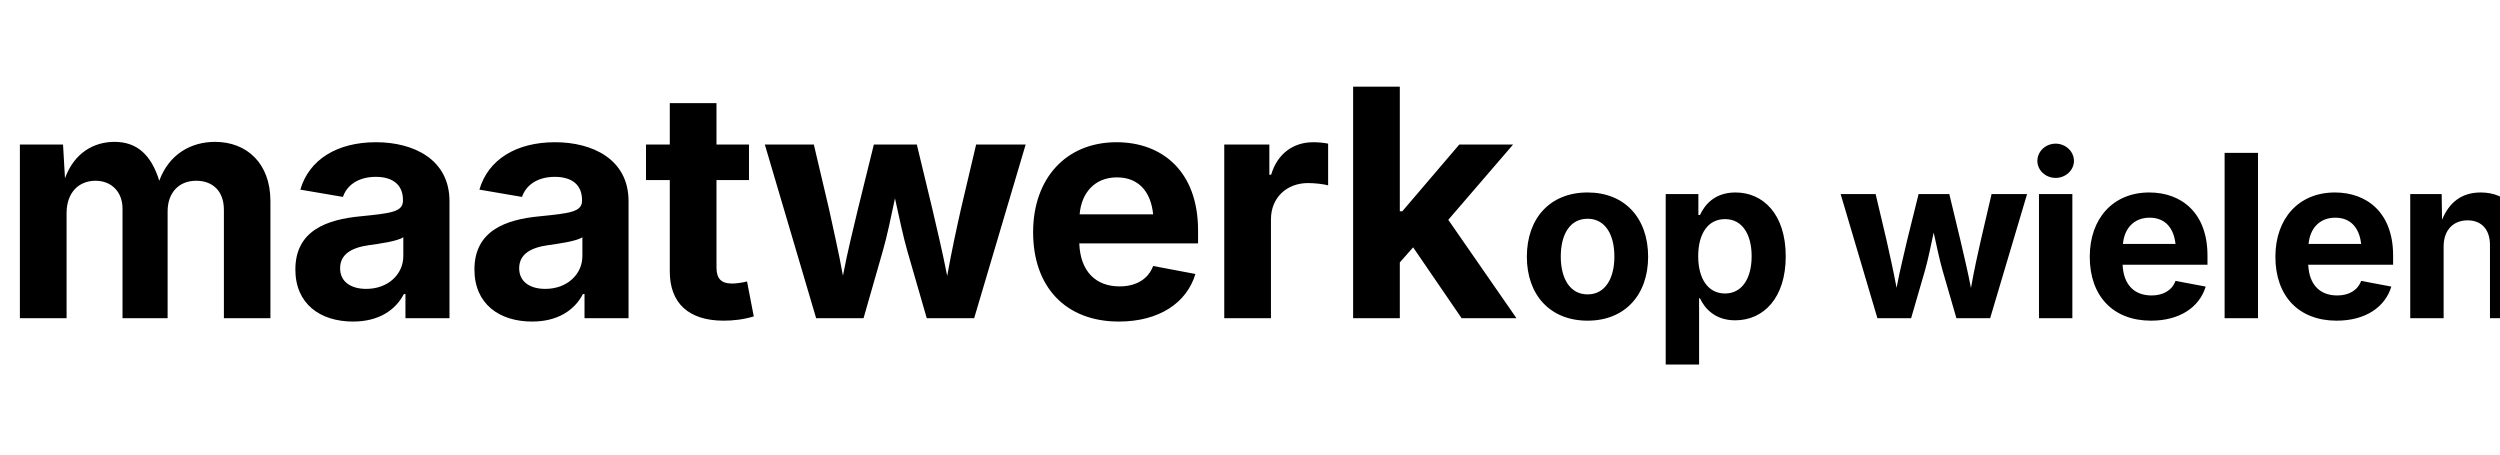
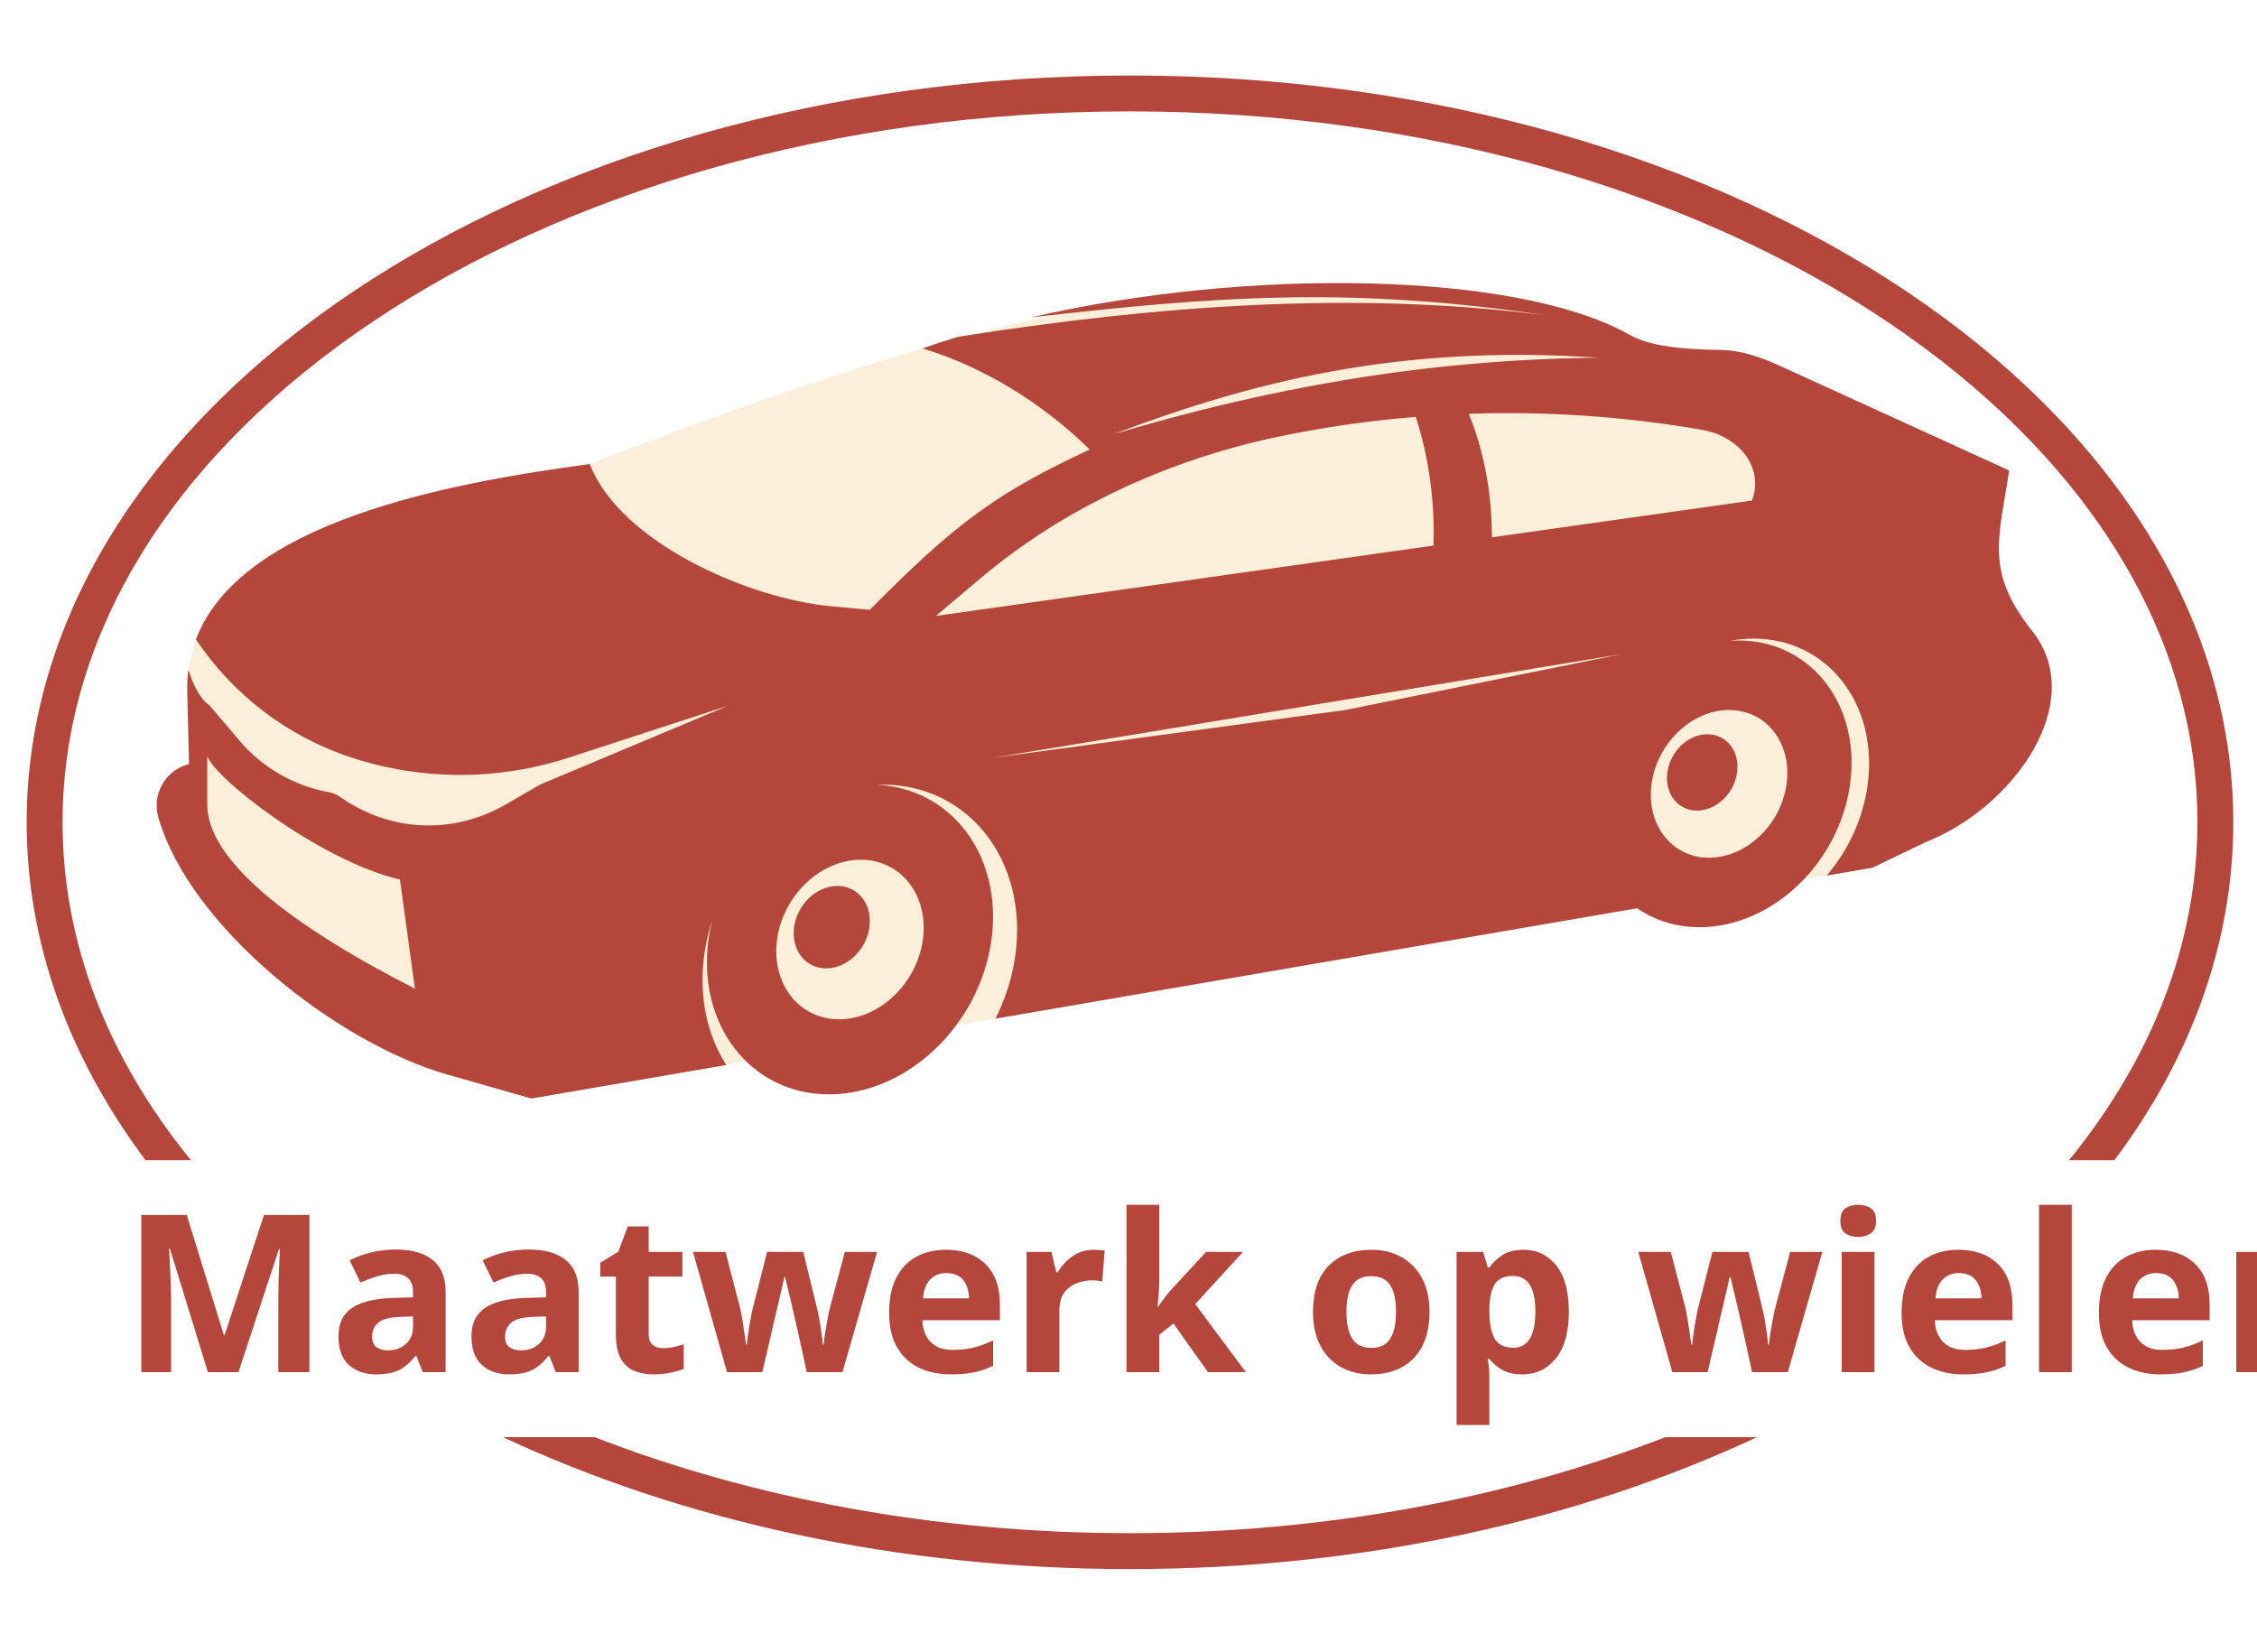
- <svg xmlns="http://www.w3.org/2000/svg" viewBox="0 0 220 40" fill="none">
-   <text x="0" y="28" font-family="Inter, sans-serif" font-size="28" font-weight="700" letter-spacing="-0.5" fill="currentColor">
-     maatwerk<tspan font-size="20"> op wielen</tspan>
+ <svg xmlns="http://www.w3.org/2000/svg" width="410" height="300" viewBox="0 0 410 300" version="1.1" id="svg1" xml:space="preserve">
+   <defs id="defs1">
+     <clipPath clipPathUnits="userSpaceOnUse" id="clipPath4278">
+       <path d="M 0,660 H 660 V 0 H 0 Z" id="path4276" />
+     </clipPath>
+   </defs>
+   <path id="path3" style="baseline-shift:baseline;display:inline;overflow:visible;vector-effect:none;fill:#b5463b;fill-opacity:1;enable-background:accumulate;stop-color:#000000" d="m 205.269,13.716 c -55.037,0 -104.918,14.945 -141.234,39.334 -36.317,24.389 -59.189,58.459 -59.189,96.334 0,22.158 7.827,43.012 21.596,61.389 h 8.244 c -14.928,-18.326 -23.32,-39.242 -23.32,-61.389 0,-35.252 21.262,-67.386 56.305,-90.92 C 102.712,34.93 151.416,20.235 205.269,20.235 c 53.854,0 102.555,14.695 137.598,38.229 35.043,23.534 56.307,55.668 56.307,90.92 0,22.146 -8.392,43.062 -23.32,61.389 h 8.242 c 13.769,-18.376 21.598,-39.231 21.598,-61.389 0,-37.875 -22.875,-71.945 -59.191,-96.334 C 310.185,28.66 260.306,13.716 205.269,13.716 Z M 91.373,261.087 c 32.382,15.146 71.618,23.967 113.896,23.967 42.279,0 81.513,-8.821 113.895,-23.967 h -16.631 c -28.567,11.073 -61.798,17.447 -97.264,17.447 -35.465,0 -68.696,-6.374 -97.264,-17.447 z" />
+   <path style="opacity:1;fill:#fbefd9;fill-opacity:1;stroke-width:0" d="m 228.888,52.803 34.56,0.795 21.036,3.801 -3.27,2.475 -55.066,-3.447 z" id="path2" />
+   <path style="opacity:1;fill:#fbefd9;fill-opacity:1;stroke-width:0" d="m 107.152,84.297 c 0,0 54.601,-21.755 87.689,-27.724 41.213,-7.435 102.263,4.943 102.263,4.943 l 64.258,63.714 -23.235,32.311 -5.392,1.346 -9.113,1.685 -220.32,37.752 -57.503,-29.136 -13.606,-20.793 2.154,-9.582 -0.116,-17.115 c 0,0 0.85,-5.246 2.583,-8.199 1.733,-2.952 70.336,-29.2 70.336,-29.2 z" id="path1" />
+   <path d="m 310.158,133.392 c -3.5,0 -6.756,3.104 -7.275,6.933 -0.519,3.83 1.897,6.935 5.396,6.935 3.5,0 6.759,-3.104 7.277,-6.935 0.519,-3.829 -1.898,-6.933 -5.398,-6.933 m -158.049,27.557 c -3.779,0 -7.298,3.353 -7.859,7.489 -0.561,4.136 2.049,7.488 5.83,7.488 3.78,0 7.298,-3.352 7.858,-7.488 0.561,-4.137 -2.049,-7.489 -5.83,-7.489 m 161.992,-31.964 c -6.773,0 -13.077,6.009 -14.082,13.42 -1.002,7.41 3.674,13.417 10.446,13.417 6.774,0 13.078,-6.007 14.082,-13.417 1.003,-7.411 -3.673,-13.42 -10.446,-13.42 m -157.734,27.206 c -7.315,0 -14.124,6.489 -15.209,14.491 -1.084,8.005 3.967,14.493 11.281,14.493 7.315,0 14.125,-6.488 15.209,-14.493 1.084,-8.003 -3.967,-14.491 -11.281,-14.491 M 37.65,146.168 c 0,10.023 14.829,21.776 37.724,33.445 l -2.719,-19.825 c -14.741,-3.463 -34.105,-18.769 -35.005,-22.505 z m 257.047,-27.361 -114.303,18.861 64.028,-8.683 z M 266.822,75.178 c 2.771,6.874 4.207,14.462 4.185,22.44 l 47.237,-6.681 c 1.064,-2.689 0.69,-5.622 -1.032,-8.071 -1.722,-2.448 -4.626,-4.182 -7.993,-4.77 -13.964,-2.435 -28.208,-3.408 -42.397,-2.919 m -28.157,2.919 c -2.076,0.362 -4.146,0.758 -6.208,1.188 -20.66,4.306 -39.465,13.225 -54.335,25.769 l -8.115,6.846 90.401,-12.784 c 0.241,-8.138 -0.841,-16.03 -3.225,-23.38 -6.208,0.505 -12.389,1.292 -18.517,2.36 m -36.491,0.821 c 27.528,-8.248 56.542,-13.635 88.201,-13.928 -36.261,-2.505 -63.155,4.423 -88.201,13.928 m 162.807,6.556 c -1.835,12.233 -4.468,18.301 4.139,29.11 10.425,13.093 -3.592,32.22 -19.165,38.345 l -9.823,4.714 -8.305,1.43 c 3.876,-4.527 6.596,-10.242 7.438,-16.454 1.989,-14.69 -7.282,-26.6 -20.706,-26.6 -1.422,0 -2.833,0.135 -4.222,0.392 0.491,-0.032 0.982,-0.052 1.474,-0.052 13.147,0 22.223,11.661 20.275,26.046 -1.949,14.383 -14.186,26.043 -27.33,26.043 -4.311,0 -8.185,-1.254 -11.375,-3.446 l -116.551,20.06 c 1.808,-3.579 3.068,-7.489 3.622,-11.584 2.314,-17.079 -8.463,-30.924 -24.07,-30.924 -0.37,0 -0.74,0.012 -1.108,0.026 13.622,0.609 22.89,12.957 20.837,28.102 -2.105,15.535 -15.321,28.129 -29.517,28.129 -14.198,0 -24.001,-12.594 -21.897,-28.129 0.16,-1.179 0.385,-2.341 0.668,-3.483 -0.657,2.027 -1.142,4.126 -1.434,6.279 -1.034,7.628 0.546,14.609 4.001,20.002 l -35.405,6.093 -15.353,-4.386 c -19.944,-5.699 -46.72,-26.773 -52.418,-46.716 -0.577,-2.022 -0.31,-4.189 0.741,-6.01 1.051,-1.82 2.795,-3.137 4.834,-3.647 L 34.019,125.661 c -0.033,-1.38 0.038,-2.713 0.205,-4.002 0.931,2.946 2.182,5.389 3.865,6.515 l 5.372,6.338 c 4.183,4.934 9.949,8.263 16.314,9.418 0.704,0.128 1.363,0.407 1.935,0.808 9.211,6.469 20.634,6.96 30.364,1.303 l 6,-3.488 34.105,-14.317 -28.951,9.431 c -12.756,4.155 -26.502,4.155 -39.259,0 -11.737,-3.823 -21.672,-11.471 -28.372,-21.503 8.002,-21.107 44.694,-28.253 71.54,-31.863 5.461,14.219 28.833,24.457 43.813,25.837 l 7.064,0.649 c 15.737,-15.946 23.153,-21.267 39.942,-29.131 -8.783,-8.6 -19.416,-15.019 -30.366,-18.364 2.09,-0.733 4.226,-1.431 6.401,-2.096 36.051,-5.669 71.855,-8.454 107.029,-3.884 -36.075,-5.405 -60.662,-3.413 -93.794,0.357 40.079,-9.239 87.981,-8.167 108.174,2.818 2.876,1.688 6.751,2.929 16.916,3.085 4.247,0.065 7.706,1.378 11.569,3.142 z" style="opacity:1;fill:#b5463b;fill-opacity:1;fill-rule:evenodd;stroke:none;stroke-width:0.521" id="path4372" />
+   <text xml:space="preserve" style="font-style:normal;font-variant:normal;font-weight:600;font-stretch:normal;font-size:40px;font-family:'Playfair Display';-inkscape-font-specification:'Playfair Display Semi-Bold';text-align:start;writing-mode:lr-tb;direction:ltr;text-anchor:start;opacity:1;fill:#b5463b;fill-opacity:1;stroke:none;stroke-width:0;stroke-dasharray:none;stroke-opacity:1" x="22.077" y="249.279" id="text5">
+     <tspan id="tspan5" x="22.077" y="249.279" style="font-style:normal;font-variant:normal;font-weight:600;font-stretch:normal;font-size:40px;font-family:'Playfair Display';-inkscape-font-specification:'Playfair Display Semi-Bold';fill:#b5463b;fill-opacity:1">Maatwerk op wielen</tspan>
  </text>
</svg>
